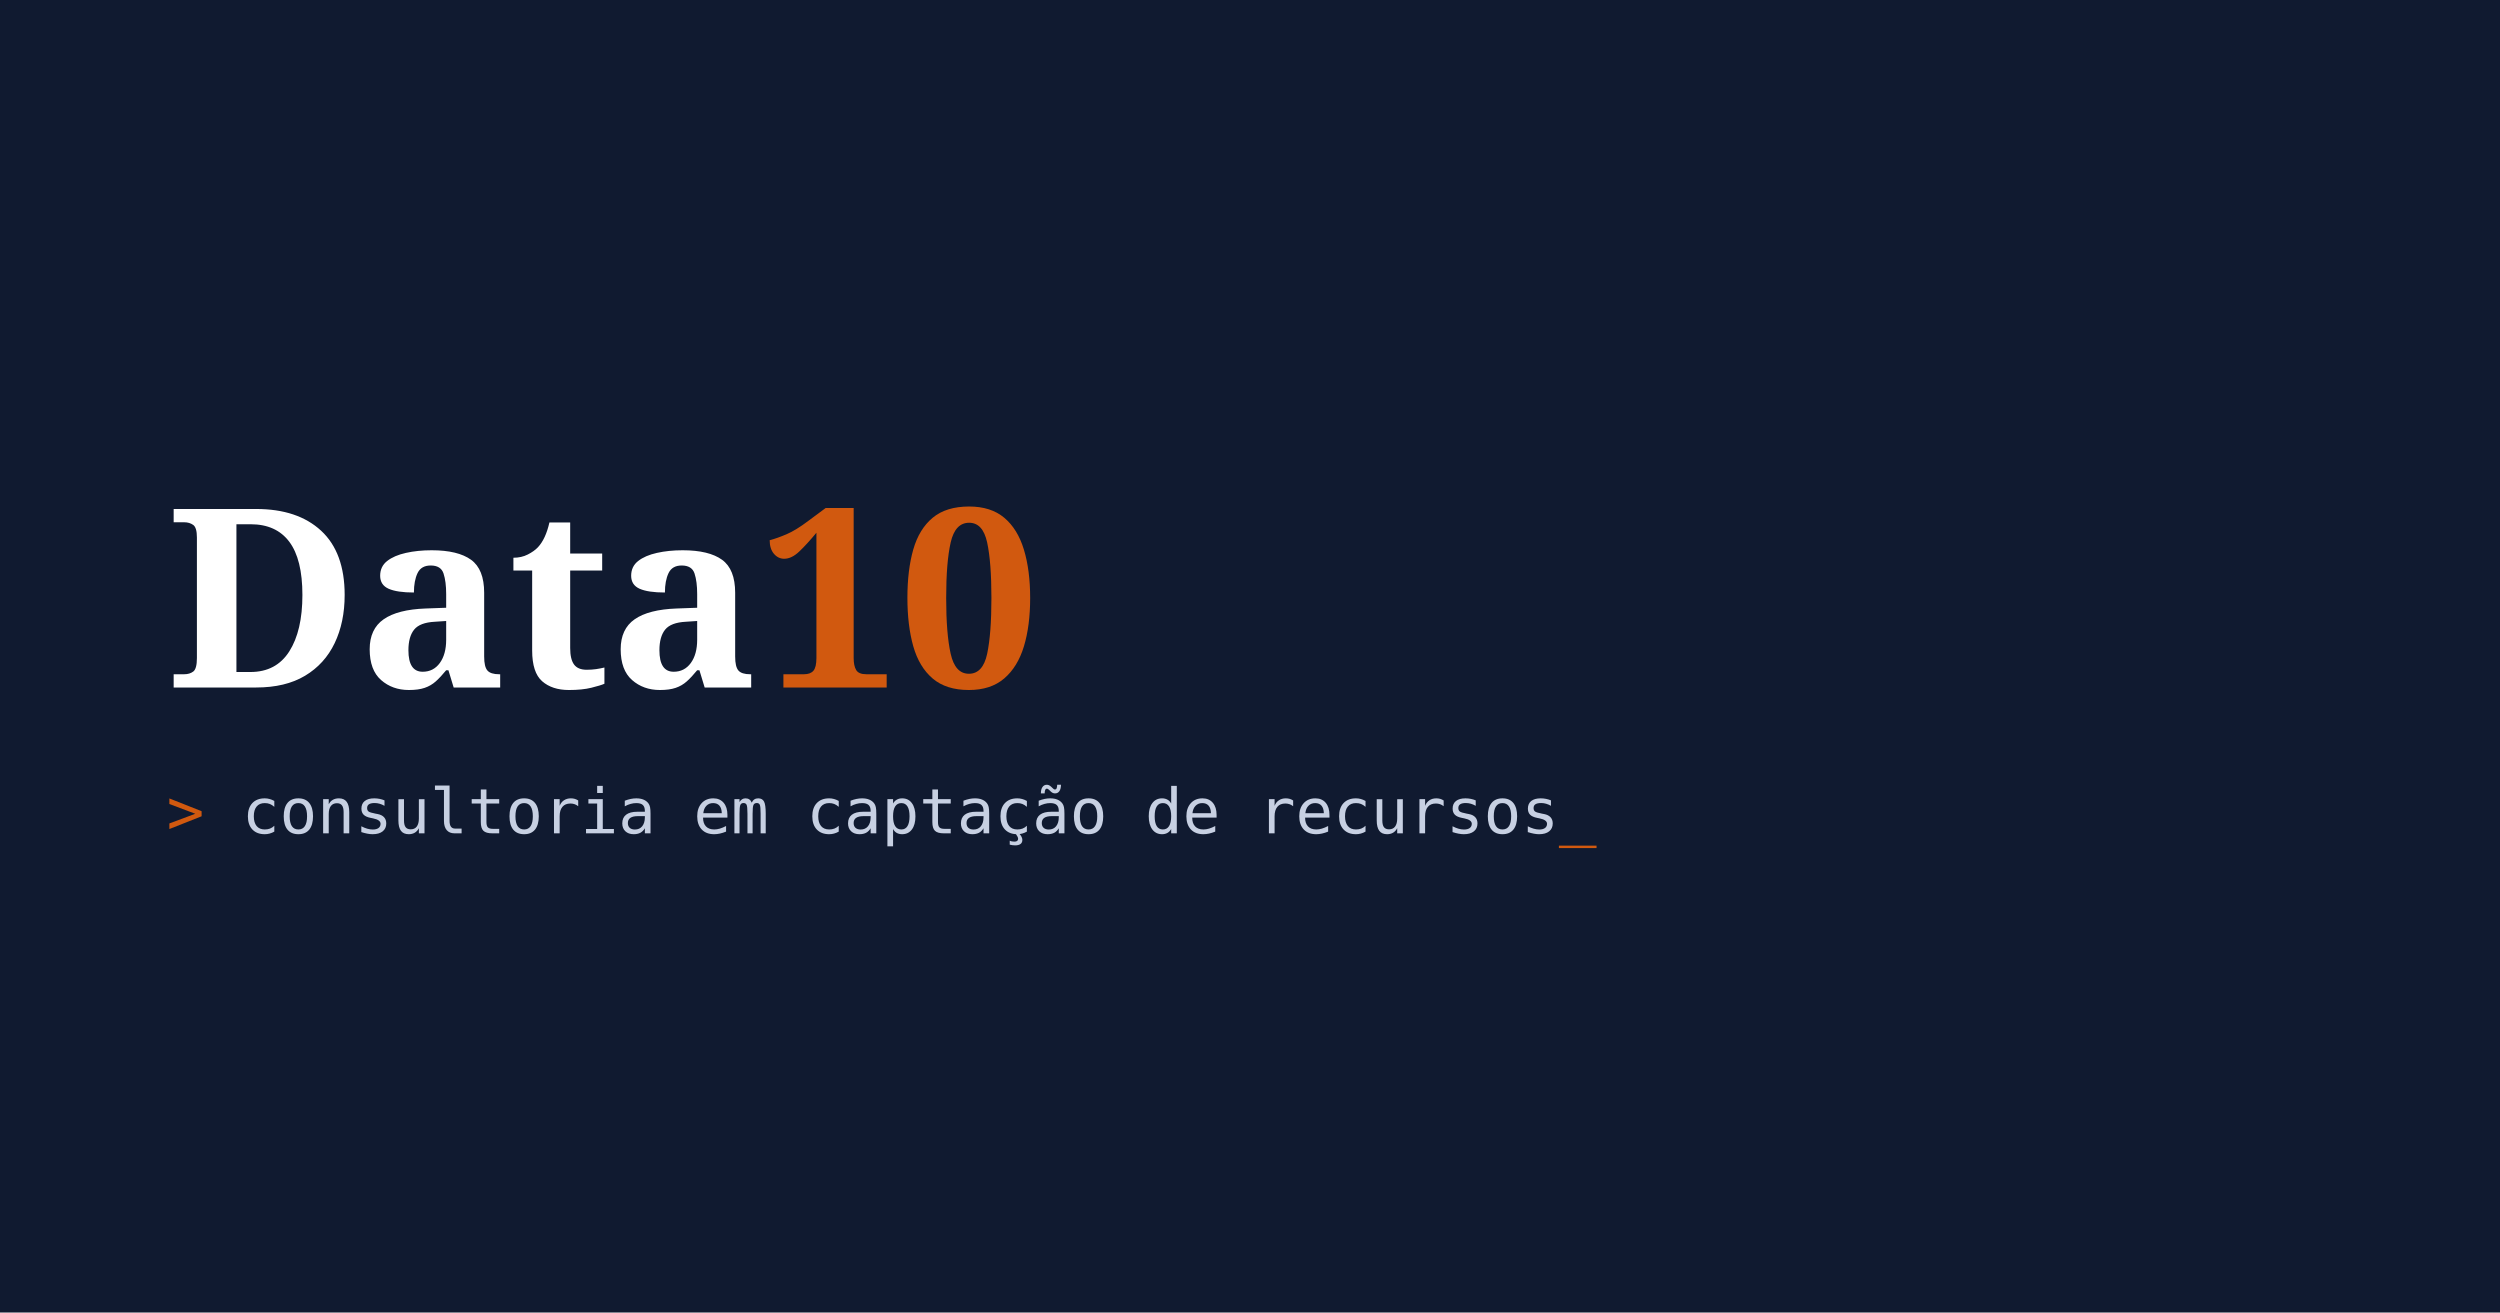
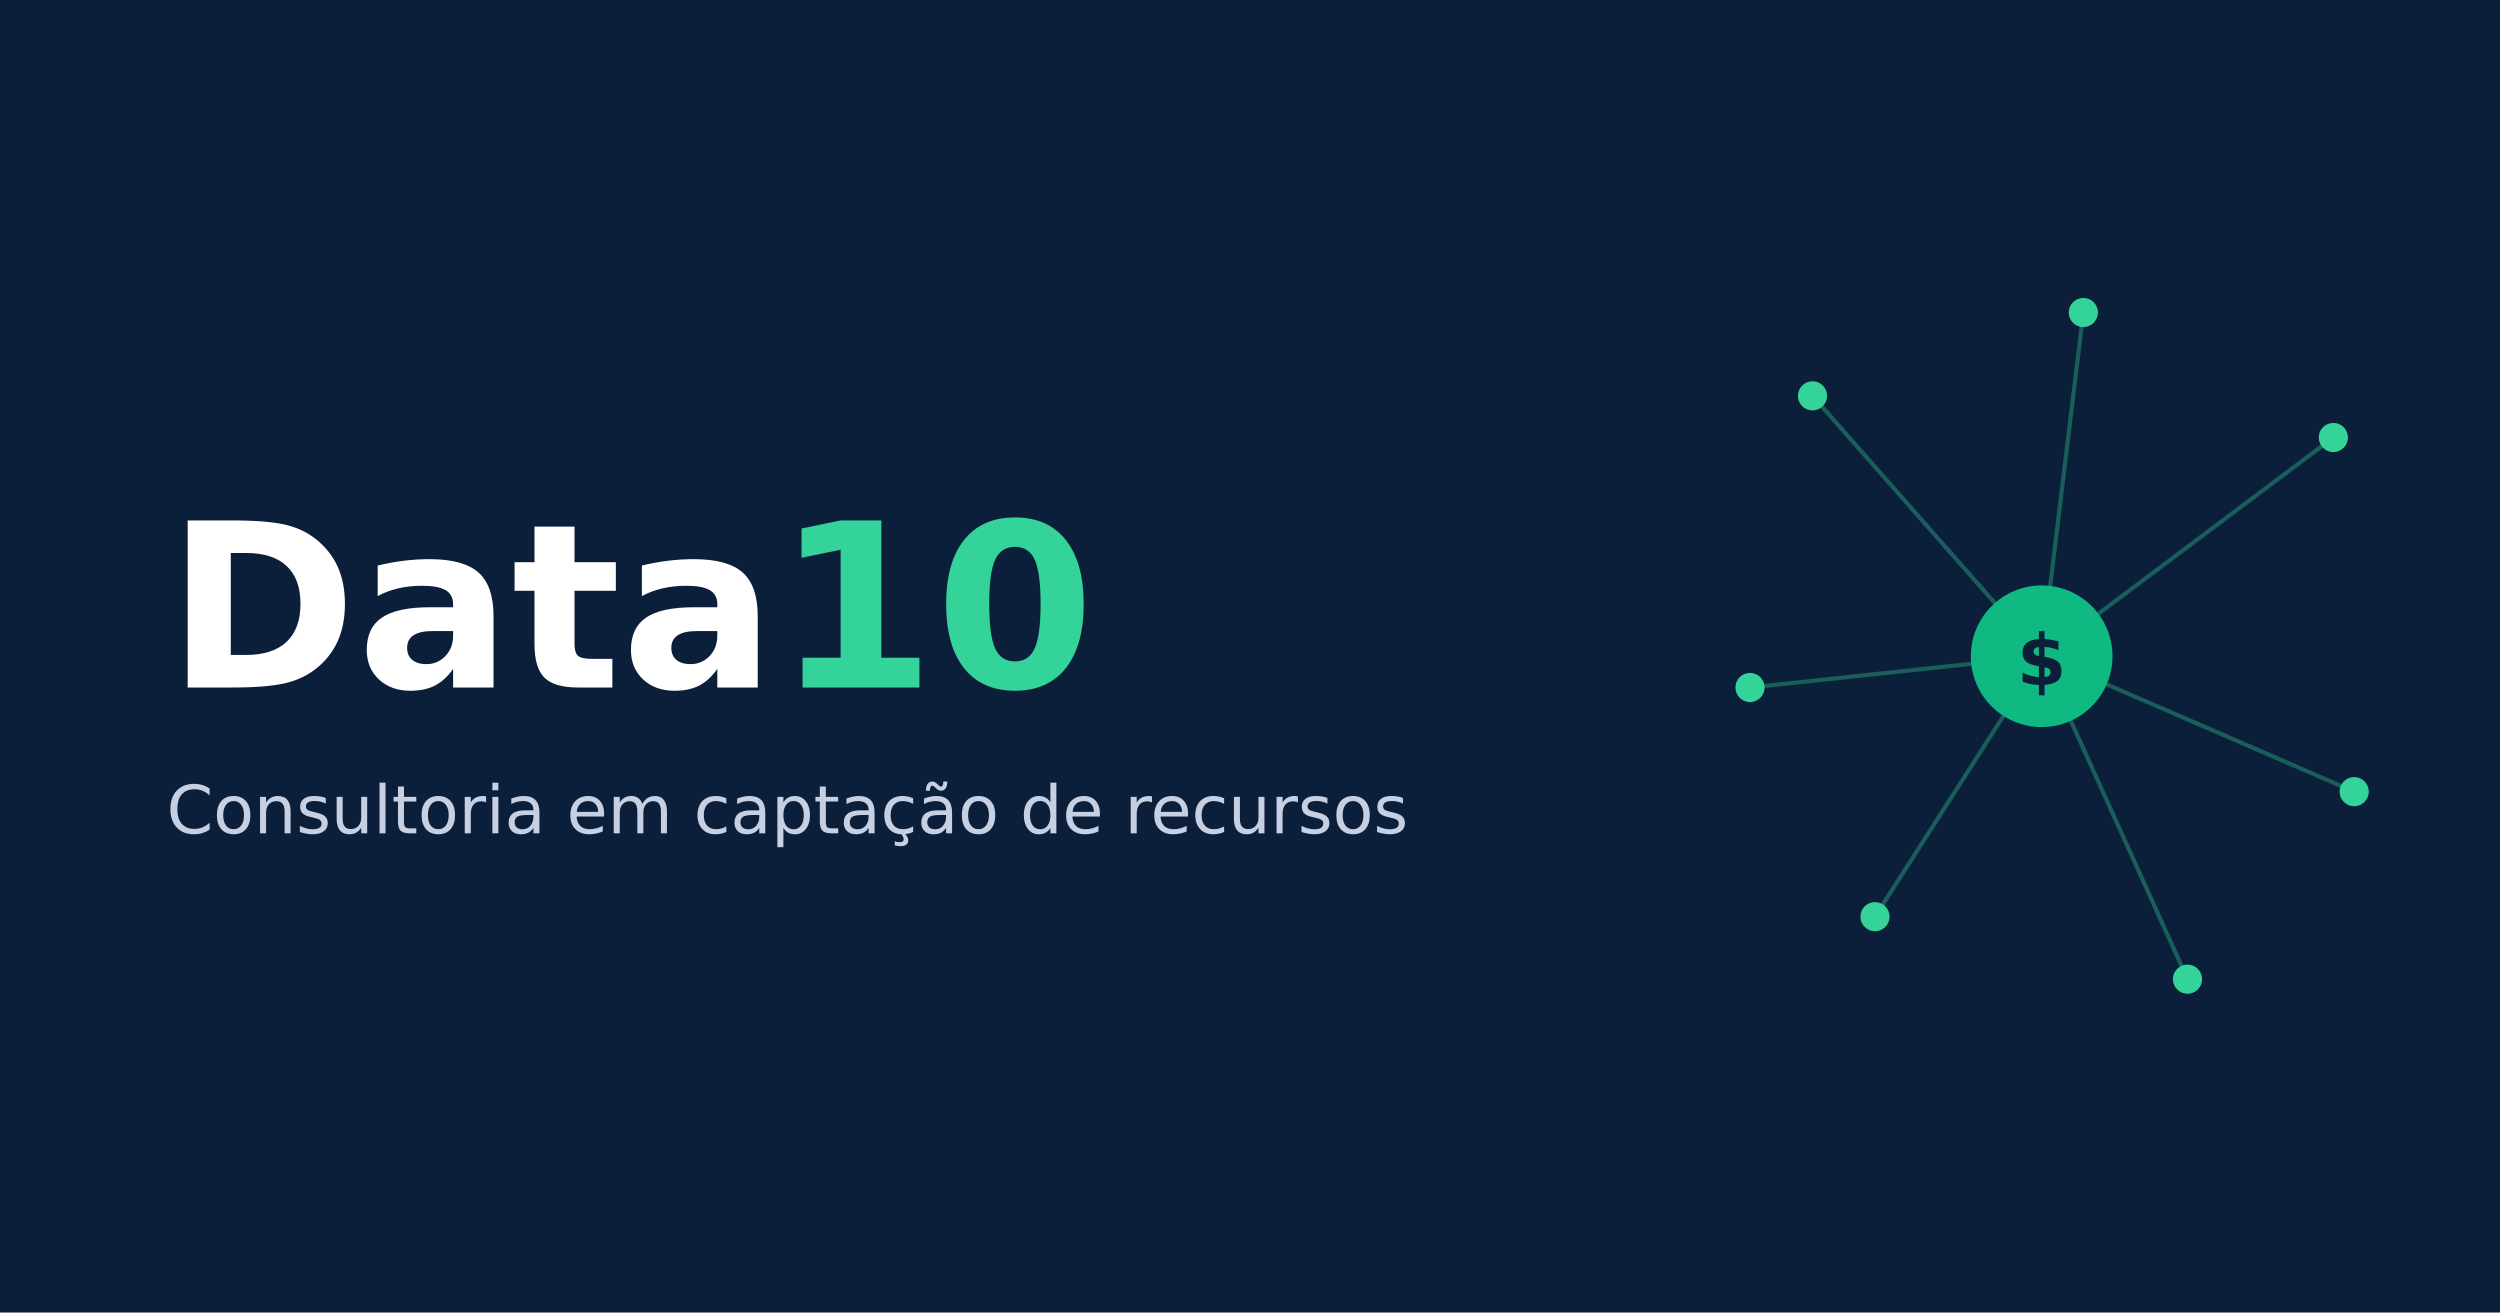
<svg xmlns="http://www.w3.org/2000/svg" width="1200" height="630" viewBox="0 0 1200 630">
-   <rect width="1200" height="630" fill="#101a30" />
-   <text x="80" y="330" font-family="Georgia, serif" font-size="120" font-weight="700" fill="#ffffff">Data<tspan fill="#d1590f">10</tspan>
+   <rect width="1200" height="630" fill="#0b1f3a" />
+   <g stroke="#34d399" stroke-width="2" stroke-opacity="0.35" fill="none">
+     <path d="M980,315 L870,190" />
+     <path d="M980,315 L1000,150" />
+     <path d="M980,315 L1120,210" />
+     <path d="M980,315 L1130,380" />
+     <path d="M980,315 L1050,470" />
+     <path d="M980,315 L900,440" />
+     <path d="M980,315 L840,330" />
+   </g>
+   <g fill="#34d399">
+     <circle cx="870" cy="190" r="7" />
+     <circle cx="1000" cy="150" r="7" />
+     <circle cx="1120" cy="210" r="7" />
+     <circle cx="1130" cy="380" r="7" />
+     <circle cx="1050" cy="470" r="7" />
+     <circle cx="900" cy="440" r="7" />
+     <circle cx="840" cy="330" r="7" />
+   </g>
+   <circle cx="980" cy="315" r="34" fill="#10b981" />
+   <text x="980" y="317" text-anchor="middle" dominant-baseline="central" font-family="DejaVu Sans, Arial, sans-serif" font-weight="800" font-size="34" fill="#0b1f3a">$</text>
+   <text x="80" y="330" font-family="DejaVu Sans, Arial, sans-serif" font-size="110" font-weight="700" fill="#ffffff">Data<tspan fill="#34d399">10</tspan>
  </text>
-   <text x="80" y="400" font-family="DejaVu Sans Mono, Liberation Mono, monospace" font-size="30" fill="#c7d0e2">
-     <tspan fill="#d1590f">&gt;</tspan> consultoria em captação de recursos<tspan fill="#d1590f">_</tspan>
-   </text>
+   <text x="80" y="400" font-family="DejaVu Sans, Arial, sans-serif" font-size="32" fill="#c7d0e2">Consultoria em captação de recursos</text>
</svg>
